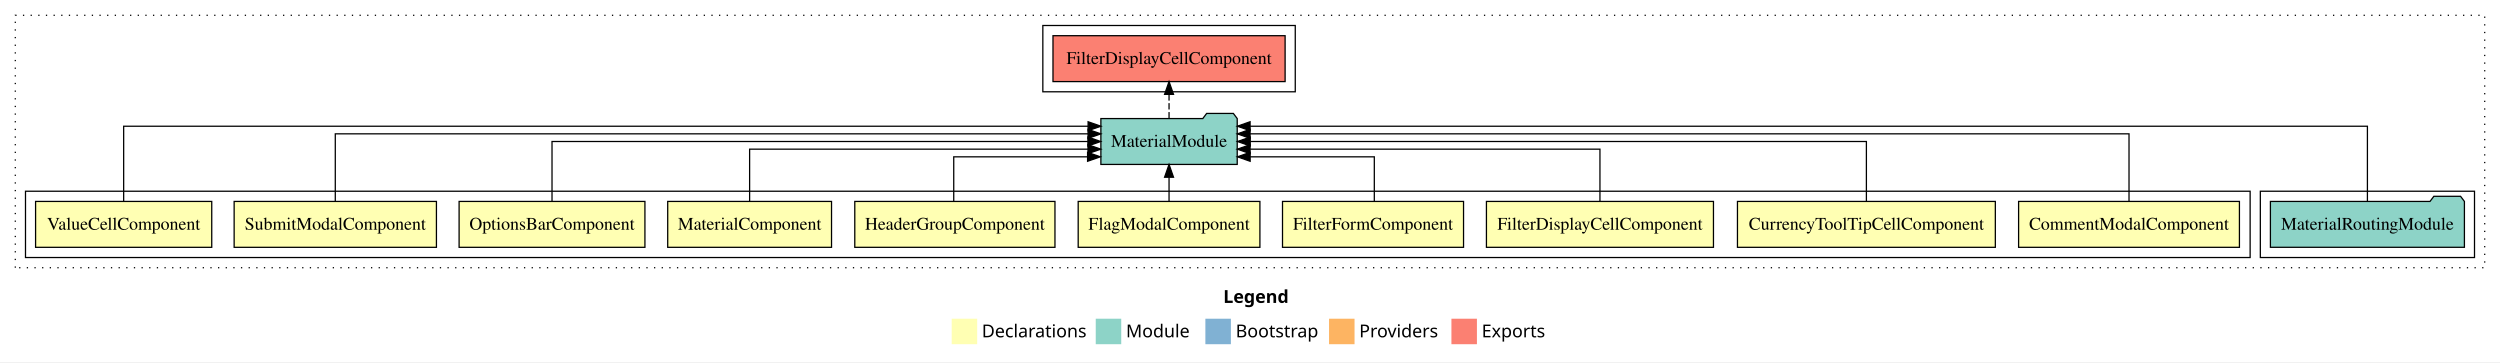
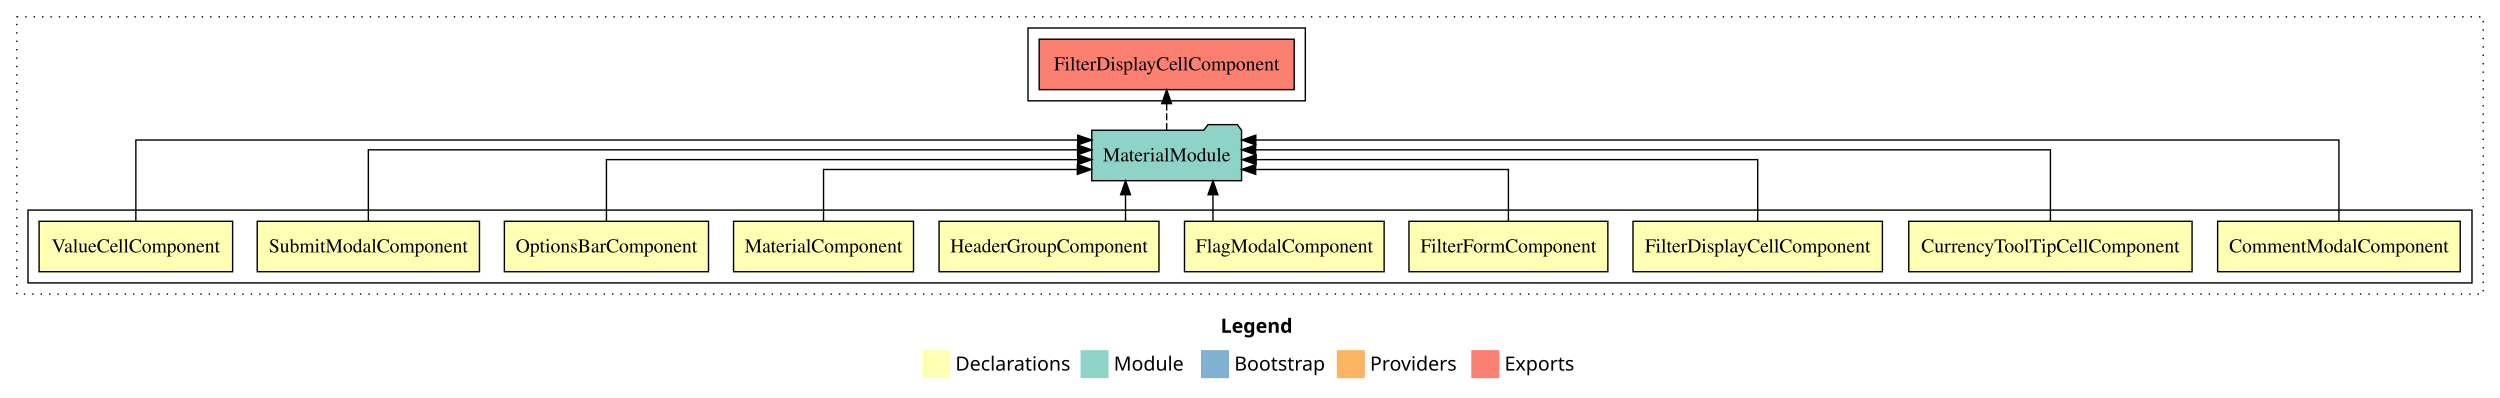
- <svg xmlns="http://www.w3.org/2000/svg" width="1961pt" height="284pt" viewBox="0.00 0.00 1961.00 284.00">
+ <svg xmlns="http://www.w3.org/2000/svg" width="1785pt" height="284pt" viewBox="0.00 0.00 1785.00 284.00">
  <g id="graph0" class="graph" transform="scale(1 1) rotate(0) translate(4 280)">
-     <polygon fill="white" stroke="transparent" points="-4,4 -4,-280 1957,-280 1957,4 -4,4" />
-     <text text-anchor="start" x="955.51" y="-42.4" font-family="Times-12" font-weight="bold" font-size="14.00">Legend</text>
-     <polygon fill="#ffffb3" stroke="transparent" points="742.5,-10 742.5,-30 762.5,-30 762.5,-10 742.5,-10" />
-     <text text-anchor="start" x="766.13" y="-15.4" font-family="Times-12" font-size="14.00">  Declarations</text>
-     <polygon fill="#8dd3c7" stroke="transparent" points="855.5,-10 855.5,-30 875.5,-30 875.5,-10 855.5,-10" />
-     <text text-anchor="start" x="879.23" y="-15.4" font-family="Times-12" font-size="14.00">  Module</text>
-     <polygon fill="#80b1d3" stroke="transparent" points="941.5,-10 941.5,-30 961.5,-30 961.5,-10 941.5,-10" />
-     <text text-anchor="start" x="965.28" y="-15.4" font-family="Times-12" font-size="14.00">  Bootstrap</text>
-     <polygon fill="#fdb462" stroke="transparent" points="1038.5,-10 1038.5,-30 1058.5,-30 1058.5,-10 1038.5,-10" />
-     <text text-anchor="start" x="1062.17" y="-15.4" font-family="Times-12" font-size="14.00">  Providers</text>
-     <polygon fill="#fb8072" stroke="transparent" points="1134.5,-10 1134.5,-30 1154.5,-30 1154.5,-10 1134.5,-10" />
-     <text text-anchor="start" x="1158.23" y="-15.4" font-family="Times-12" font-size="14.00">  Exports</text>
+     <polygon fill="white" stroke="transparent" points="-4,4 -4,-280 1781,-280 1781,4 -4,4" />
+     <text text-anchor="start" x="867.51" y="-42.4" font-family="Times-12" font-weight="bold" font-size="14.00">Legend</text>
+     <polygon fill="#ffffb3" stroke="transparent" points="654.5,-10 654.5,-30 674.5,-30 674.5,-10 654.5,-10" />
+     <text text-anchor="start" x="678.13" y="-15.4" font-family="Times-12" font-size="14.00">  Declarations</text>
+     <polygon fill="#8dd3c7" stroke="transparent" points="767.5,-10 767.5,-30 787.5,-30 787.5,-10 767.5,-10" />
+     <text text-anchor="start" x="791.23" y="-15.4" font-family="Times-12" font-size="14.00">  Module</text>
+     <polygon fill="#80b1d3" stroke="transparent" points="853.5,-10 853.5,-30 873.5,-30 873.5,-10 853.5,-10" />
+     <text text-anchor="start" x="877.28" y="-15.4" font-family="Times-12" font-size="14.00">  Bootstrap</text>
+     <polygon fill="#fdb462" stroke="transparent" points="950.5,-10 950.5,-30 970.5,-30 970.5,-10 950.5,-10" />
+     <text text-anchor="start" x="974.17" y="-15.4" font-family="Times-12" font-size="14.00">  Providers</text>
+     <polygon fill="#fb8072" stroke="transparent" points="1046.5,-10 1046.5,-30 1066.5,-30 1066.5,-10 1046.5,-10" />
+     <text text-anchor="start" x="1070.23" y="-15.4" font-family="Times-12" font-size="14.00">  Exports</text>
    <g id="clust1" class="cluster">
-       <polygon fill="none" stroke="black" stroke-dasharray="1,5" points="8,-70 8,-268 1945,-268 1945,-70 8,-70" />
-     </g>
-     <g id="clust13" class="cluster">
-       <polygon fill="none" stroke="black" points="1769,-78 1769,-130 1937,-130 1937,-78 1769,-78" />
+       <polygon fill="none" stroke="black" stroke-dasharray="1,5" points="8,-70 8,-268 1769,-268 1769,-70 8,-70" />
    </g>
    <g id="clust14" class="cluster">
-       <polygon fill="none" stroke="black" points="814,-208 814,-260 1012,-260 1012,-208 814,-208" />
+       <polygon fill="none" stroke="black" points="730,-208 730,-260 928,-260 928,-208 730,-208" />
    </g>
    <g id="clust2" class="cluster">
      <polygon fill="none" stroke="black" points="16,-78 16,-130 1761,-130 1761,-78 16,-78" />
    </g>
    <g id="node1" class="node">
      <polygon fill="#ffffb3" stroke="black" points="1752.61,-122 1579.39,-122 1579.39,-86 1752.61,-86 1752.61,-122" />
      <text text-anchor="middle" x="1666" y="-99.8" font-family="Times,serif" font-size="14.00">CommentModalComponent</text>
    </g>
    <g id="node11" class="node">
-       <polygon fill="#8dd3c7" stroke="black" points="966.47,-187 963.47,-191 942.47,-191 939.47,-187 859.53,-187 859.53,-151 966.47,-151 966.47,-187" />
-       <text text-anchor="middle" x="913" y="-164.8" font-family="Times,serif" font-size="14.00">MaterialModule</text>
+       <polygon fill="#8dd3c7" stroke="black" points="882.47,-187 879.47,-191 858.47,-191 855.47,-187 775.53,-187 775.53,-151 882.47,-151 882.47,-187" />
+       <text text-anchor="middle" x="829" y="-164.8" font-family="Times,serif" font-size="14.00">MaterialModule</text>
    </g>
    <g id="edge1" class="edge">
-       <path fill="none" stroke="black" d="M1666,-122.28C1666,-143.32 1666,-175 1666,-175 1666,-175 976.55,-175 976.55,-175" />
-       <polygon fill="black" stroke="black" points="976.55,-171.5 966.55,-175 976.55,-178.5 976.55,-171.5" />
+       <path fill="none" stroke="black" d="M1666,-122.01C1666,-144.49 1666,-180 1666,-180 1666,-180 892.63,-180 892.63,-180" />
+       <polygon fill="black" stroke="black" points="892.63,-176.5 882.63,-180 892.63,-183.5 892.63,-176.5" />
    </g>
    <g id="node2" class="node">
      <polygon fill="#ffffb3" stroke="black" points="1561.14,-122 1358.86,-122 1358.86,-86 1561.14,-86 1561.14,-122" />
      <text text-anchor="middle" x="1460" y="-99.8" font-family="Times,serif" font-size="14.00">CurrencyToolTipCellComponent</text>
    </g>
    <g id="edge2" class="edge">
-       <path fill="none" stroke="black" d="M1460,-122.11C1460,-141.34 1460,-169 1460,-169 1460,-169 976.69,-169 976.69,-169" />
-       <polygon fill="black" stroke="black" points="976.69,-165.5 966.69,-169 976.69,-172.5 976.69,-165.5" />
+       <path fill="none" stroke="black" d="M1460,-122.13C1460,-142.57 1460,-173 1460,-173 1460,-173 892.53,-173 892.53,-173" />
+       <polygon fill="black" stroke="black" points="892.53,-169.5 882.53,-173 892.53,-176.5 892.53,-169.5" />
    </g>
    <g id="node3" class="node">
      <polygon fill="#ffffb3" stroke="black" points="1340.04,-122 1161.96,-122 1161.96,-86 1340.04,-86 1340.04,-122" />
      <text text-anchor="middle" x="1251" y="-99.8" font-family="Times,serif" font-size="14.00">FilterDisplayCellComponent</text>
    </g>
    <g id="edge3" class="edge">
-       <path fill="none" stroke="black" d="M1251,-122.02C1251,-139.37 1251,-163 1251,-163 1251,-163 976.56,-163 976.56,-163" />
-       <polygon fill="black" stroke="black" points="976.56,-159.5 966.56,-163 976.56,-166.5 976.56,-159.5" />
+       <path fill="none" stroke="black" d="M1251,-122.27C1251,-140.56 1251,-166 1251,-166 1251,-166 892.88,-166 892.88,-166" />
+       <polygon fill="black" stroke="black" points="892.88,-162.5 882.88,-166 892.88,-169.5 892.88,-162.5" />
    </g>
    <g id="node4" class="node">
      <polygon fill="#ffffb3" stroke="black" points="1144,-122 1002,-122 1002,-86 1144,-86 1144,-122" />
      <text text-anchor="middle" x="1073" y="-99.8" font-family="Times,serif" font-size="14.00">FilterFormComponent</text>
    </g>
    <g id="edge4" class="edge">
-       <path fill="none" stroke="black" d="M1074.01,-122.24C1074.01,-137.57 1074.01,-157 1074.01,-157 1074.01,-157 976.61,-157 976.61,-157" />
-       <polygon fill="black" stroke="black" points="976.61,-153.5 966.61,-157 976.61,-160.5 976.61,-153.5" />
+       <path fill="none" stroke="black" d="M1073,-122.01C1073,-138.05 1073,-159 1073,-159 1073,-159 892.55,-159 892.55,-159" />
+       <polygon fill="black" stroke="black" points="892.55,-155.5 882.55,-159 892.55,-162.5 892.55,-155.5" />
    </g>
    <g id="node5" class="node">
      <polygon fill="#ffffb3" stroke="black" points="984.27,-122 841.73,-122 841.73,-86 984.27,-86 984.27,-122" />
      <text text-anchor="middle" x="913" y="-99.8" font-family="Times,serif" font-size="14.00">FlagModalComponent</text>
    </g>
    <g id="edge5" class="edge">
-       <path fill="none" stroke="black" d="M913,-122.11C913,-122.11 913,-140.99 913,-140.99" />
-       <polygon fill="black" stroke="black" points="909.5,-140.99 913,-150.99 916.5,-140.99 909.5,-140.99" />
+       <path fill="none" stroke="black" d="M862.05,-122.11C862.05,-122.11 862.05,-140.99 862.05,-140.99" />
+       <polygon fill="black" stroke="black" points="858.55,-140.99 862.05,-150.99 865.55,-140.99 858.55,-140.99" />
    </g>
    <g id="node6" class="node">
      <polygon fill="#ffffb3" stroke="black" points="823.51,-122 666.49,-122 666.49,-86 823.51,-86 823.51,-122" />
      <text text-anchor="middle" x="745" y="-99.8" font-family="Times,serif" font-size="14.00">HeaderGroupComponent</text>
    </g>
    <g id="edge6" class="edge">
-       <path fill="none" stroke="black" d="M744.11,-122.24C744.11,-137.57 744.11,-157 744.11,-157 744.11,-157 849.1,-157 849.1,-157" />
-       <polygon fill="black" stroke="black" points="849.1,-160.5 859.1,-157 849.1,-153.5 849.1,-160.5" />
+       <path fill="none" stroke="black" d="M799.63,-122.11C799.63,-122.11 799.63,-140.99 799.63,-140.99" />
+       <polygon fill="black" stroke="black" points="796.14,-140.99 799.63,-150.99 803.14,-140.99 796.14,-140.99" />
    </g>
    <g id="node7" class="node">
      <polygon fill="#ffffb3" stroke="black" points="648.25,-122 519.75,-122 519.75,-86 648.25,-86 648.25,-122" />
      <text text-anchor="middle" x="584" y="-99.8" font-family="Times,serif" font-size="14.00">MaterialComponent</text>
    </g>
    <g id="edge7" class="edge">
-       <path fill="none" stroke="black" d="M584,-122.02C584,-139.37 584,-163 584,-163 584,-163 849.41,-163 849.41,-163" />
-       <polygon fill="black" stroke="black" points="849.41,-166.5 859.41,-163 849.41,-159.5 849.41,-166.5" />
+       <path fill="none" stroke="black" d="M584,-122.01C584,-138.05 584,-159 584,-159 584,-159 765.23,-159 765.23,-159" />
+       <polygon fill="black" stroke="black" points="765.23,-162.5 775.23,-159 765.23,-155.5 765.23,-162.5" />
    </g>
    <g id="node8" class="node">
      <polygon fill="#ffffb3" stroke="black" points="501.88,-122 356.12,-122 356.12,-86 501.88,-86 501.88,-122" />
      <text text-anchor="middle" x="429" y="-99.8" font-family="Times,serif" font-size="14.00">OptionsBarComponent</text>
    </g>
    <g id="edge8" class="edge">
-       <path fill="none" stroke="black" d="M429,-122.11C429,-141.34 429,-169 429,-169 429,-169 849.35,-169 849.35,-169" />
-       <polygon fill="black" stroke="black" points="849.35,-172.5 859.35,-169 849.35,-165.5 849.35,-172.5" />
+       <path fill="none" stroke="black" d="M429,-122.27C429,-140.56 429,-166 429,-166 429,-166 765.47,-166 765.47,-166" />
+       <polygon fill="black" stroke="black" points="765.47,-169.5 775.47,-166 765.47,-162.5 765.47,-169.5" />
    </g>
    <g id="node9" class="node">
      <polygon fill="#ffffb3" stroke="black" points="338.34,-122 179.66,-122 179.66,-86 338.34,-86 338.34,-122" />
      <text text-anchor="middle" x="259" y="-99.8" font-family="Times,serif" font-size="14.00">SubmitModalComponent</text>
    </g>
    <g id="edge9" class="edge">
-       <path fill="none" stroke="black" d="M259,-122.28C259,-143.32 259,-175 259,-175 259,-175 849.48,-175 849.48,-175" />
-       <polygon fill="black" stroke="black" points="849.48,-178.5 859.48,-175 849.48,-171.5 849.48,-178.5" />
+       <path fill="none" stroke="black" d="M259,-122.13C259,-142.57 259,-173 259,-173 259,-173 765.38,-173 765.38,-173" />
+       <polygon fill="black" stroke="black" points="765.38,-176.5 775.38,-173 765.38,-169.5 765.38,-176.5" />
    </g>
    <g id="node10" class="node">
      <polygon fill="#ffffb3" stroke="black" points="162.09,-122 23.91,-122 23.91,-86 162.09,-86 162.09,-122" />
      <text text-anchor="middle" x="93" y="-99.8" font-family="Times,serif" font-size="14.00">ValueCellComponent</text>
    </g>
    <g id="edge10" class="edge">
-       <path fill="none" stroke="black" d="M93,-122.25C93,-145.02 93,-181 93,-181 93,-181 849.51,-181 849.51,-181" />
-       <polygon fill="black" stroke="black" points="849.51,-184.5 859.51,-181 849.51,-177.5 849.51,-184.5" />
-     </g>
-     <g id="node13" class="node">
-       <polygon fill="#fb8072" stroke="black" points="1004.04,-252 821.96,-252 821.96,-216 1004.04,-216 1004.04,-252" />
-       <text text-anchor="middle" x="913" y="-229.8" font-family="Times,serif" font-size="14.00">FilterDisplayCellComponent </text>
-     </g>
-     <g id="edge12" class="edge">
-       <path fill="none" stroke="black" stroke-dasharray="5,2" d="M913,-187.11C913,-187.11 913,-205.99 913,-205.99" />
-       <polygon fill="black" stroke="black" points="909.5,-205.99 913,-215.99 916.5,-205.99 909.5,-205.99" />
+       <path fill="none" stroke="black" d="M93,-122.01C93,-144.49 93,-180 93,-180 93,-180 765.48,-180 765.48,-180" />
+       <polygon fill="black" stroke="black" points="765.48,-183.5 775.48,-180 765.48,-176.5 765.48,-183.5" />
    </g>
    <g id="node12" class="node">
-       <polygon fill="#8dd3c7" stroke="black" points="1929.09,-122 1926.09,-126 1905.09,-126 1902.09,-122 1776.91,-122 1776.91,-86 1929.09,-86 1929.09,-122" />
-       <text text-anchor="middle" x="1853" y="-99.8" font-family="Times,serif" font-size="14.00">MaterialRoutingModule</text>
+       <polygon fill="#fb8072" stroke="black" points="920.04,-252 737.96,-252 737.96,-216 920.04,-216 920.04,-252" />
+       <text text-anchor="middle" x="829" y="-229.8" font-family="Times,serif" font-size="14.00">FilterDisplayCellComponent </text>
    </g>
    <g id="edge11" class="edge">
-       <path fill="none" stroke="black" d="M1853,-122.25C1853,-145.02 1853,-181 1853,-181 1853,-181 976.57,-181 976.57,-181" />
-       <polygon fill="black" stroke="black" points="976.57,-177.5 966.57,-181 976.57,-184.5 976.57,-177.5" />
+       <path fill="none" stroke="black" stroke-dasharray="5,2" d="M829,-187.11C829,-187.11 829,-205.99 829,-205.99" />
+       <polygon fill="black" stroke="black" points="825.5,-205.99 829,-215.99 832.5,-205.99 825.5,-205.99" />
    </g>
  </g>
</svg>
